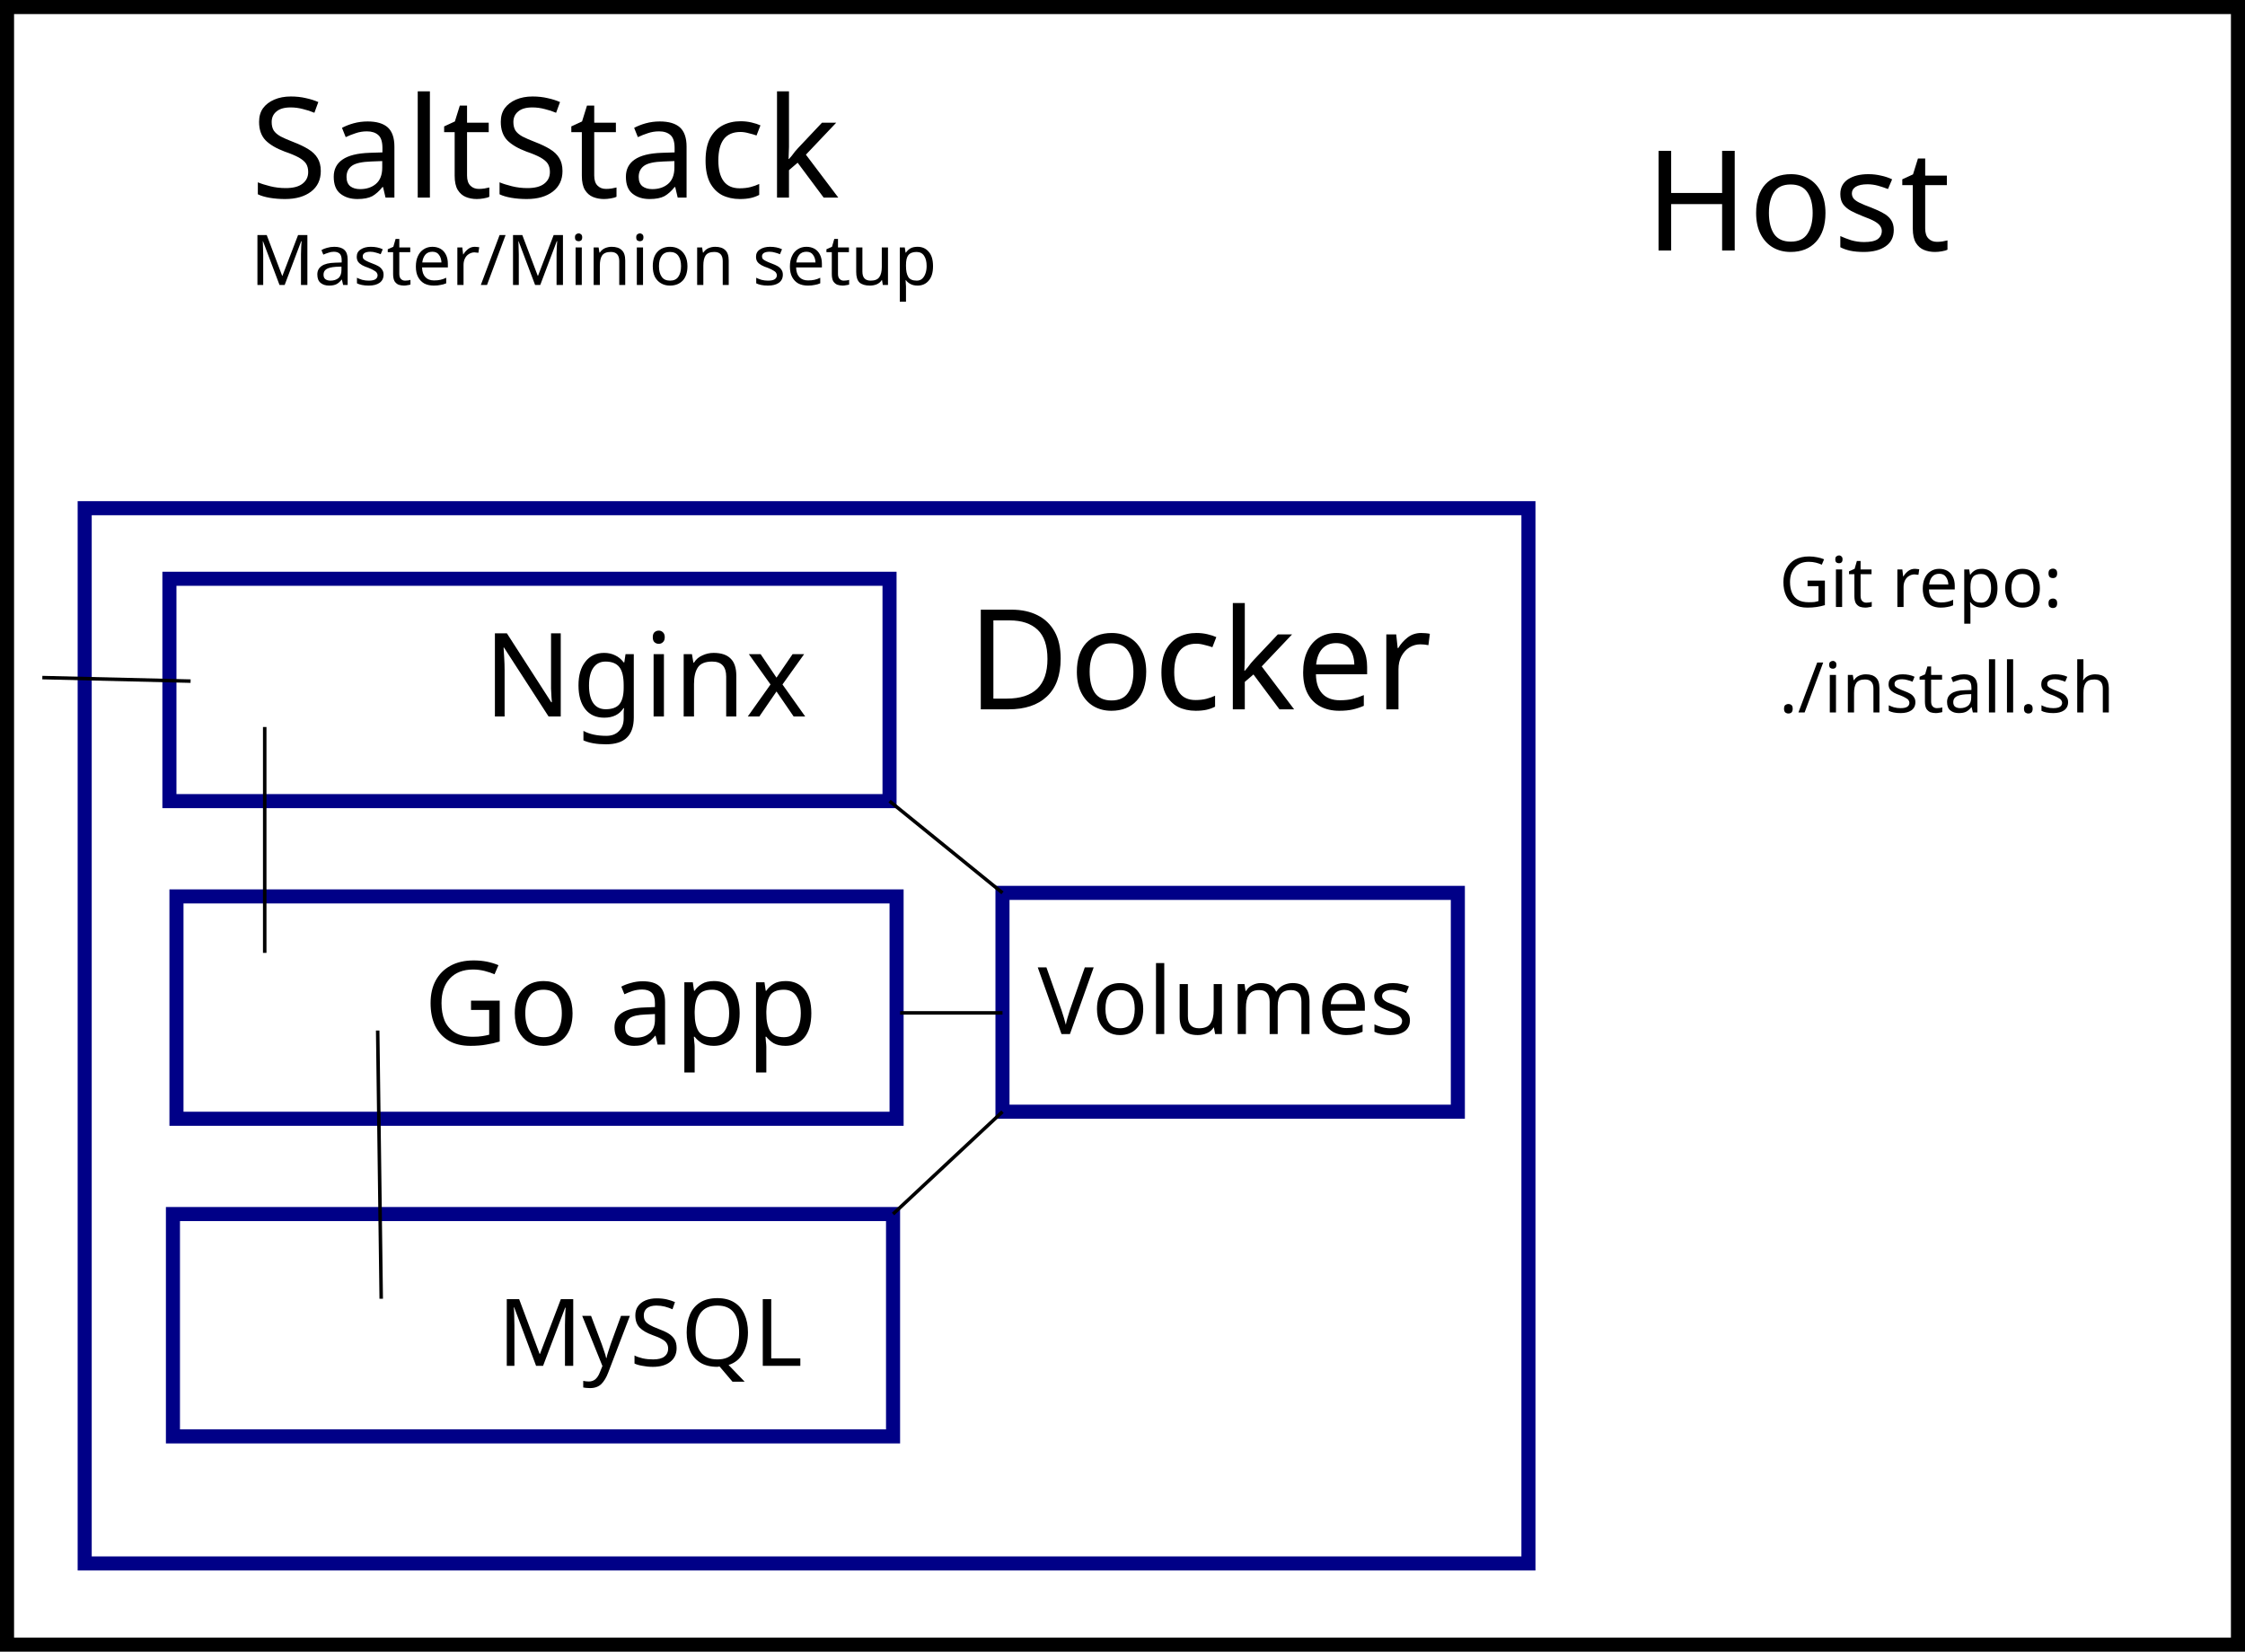
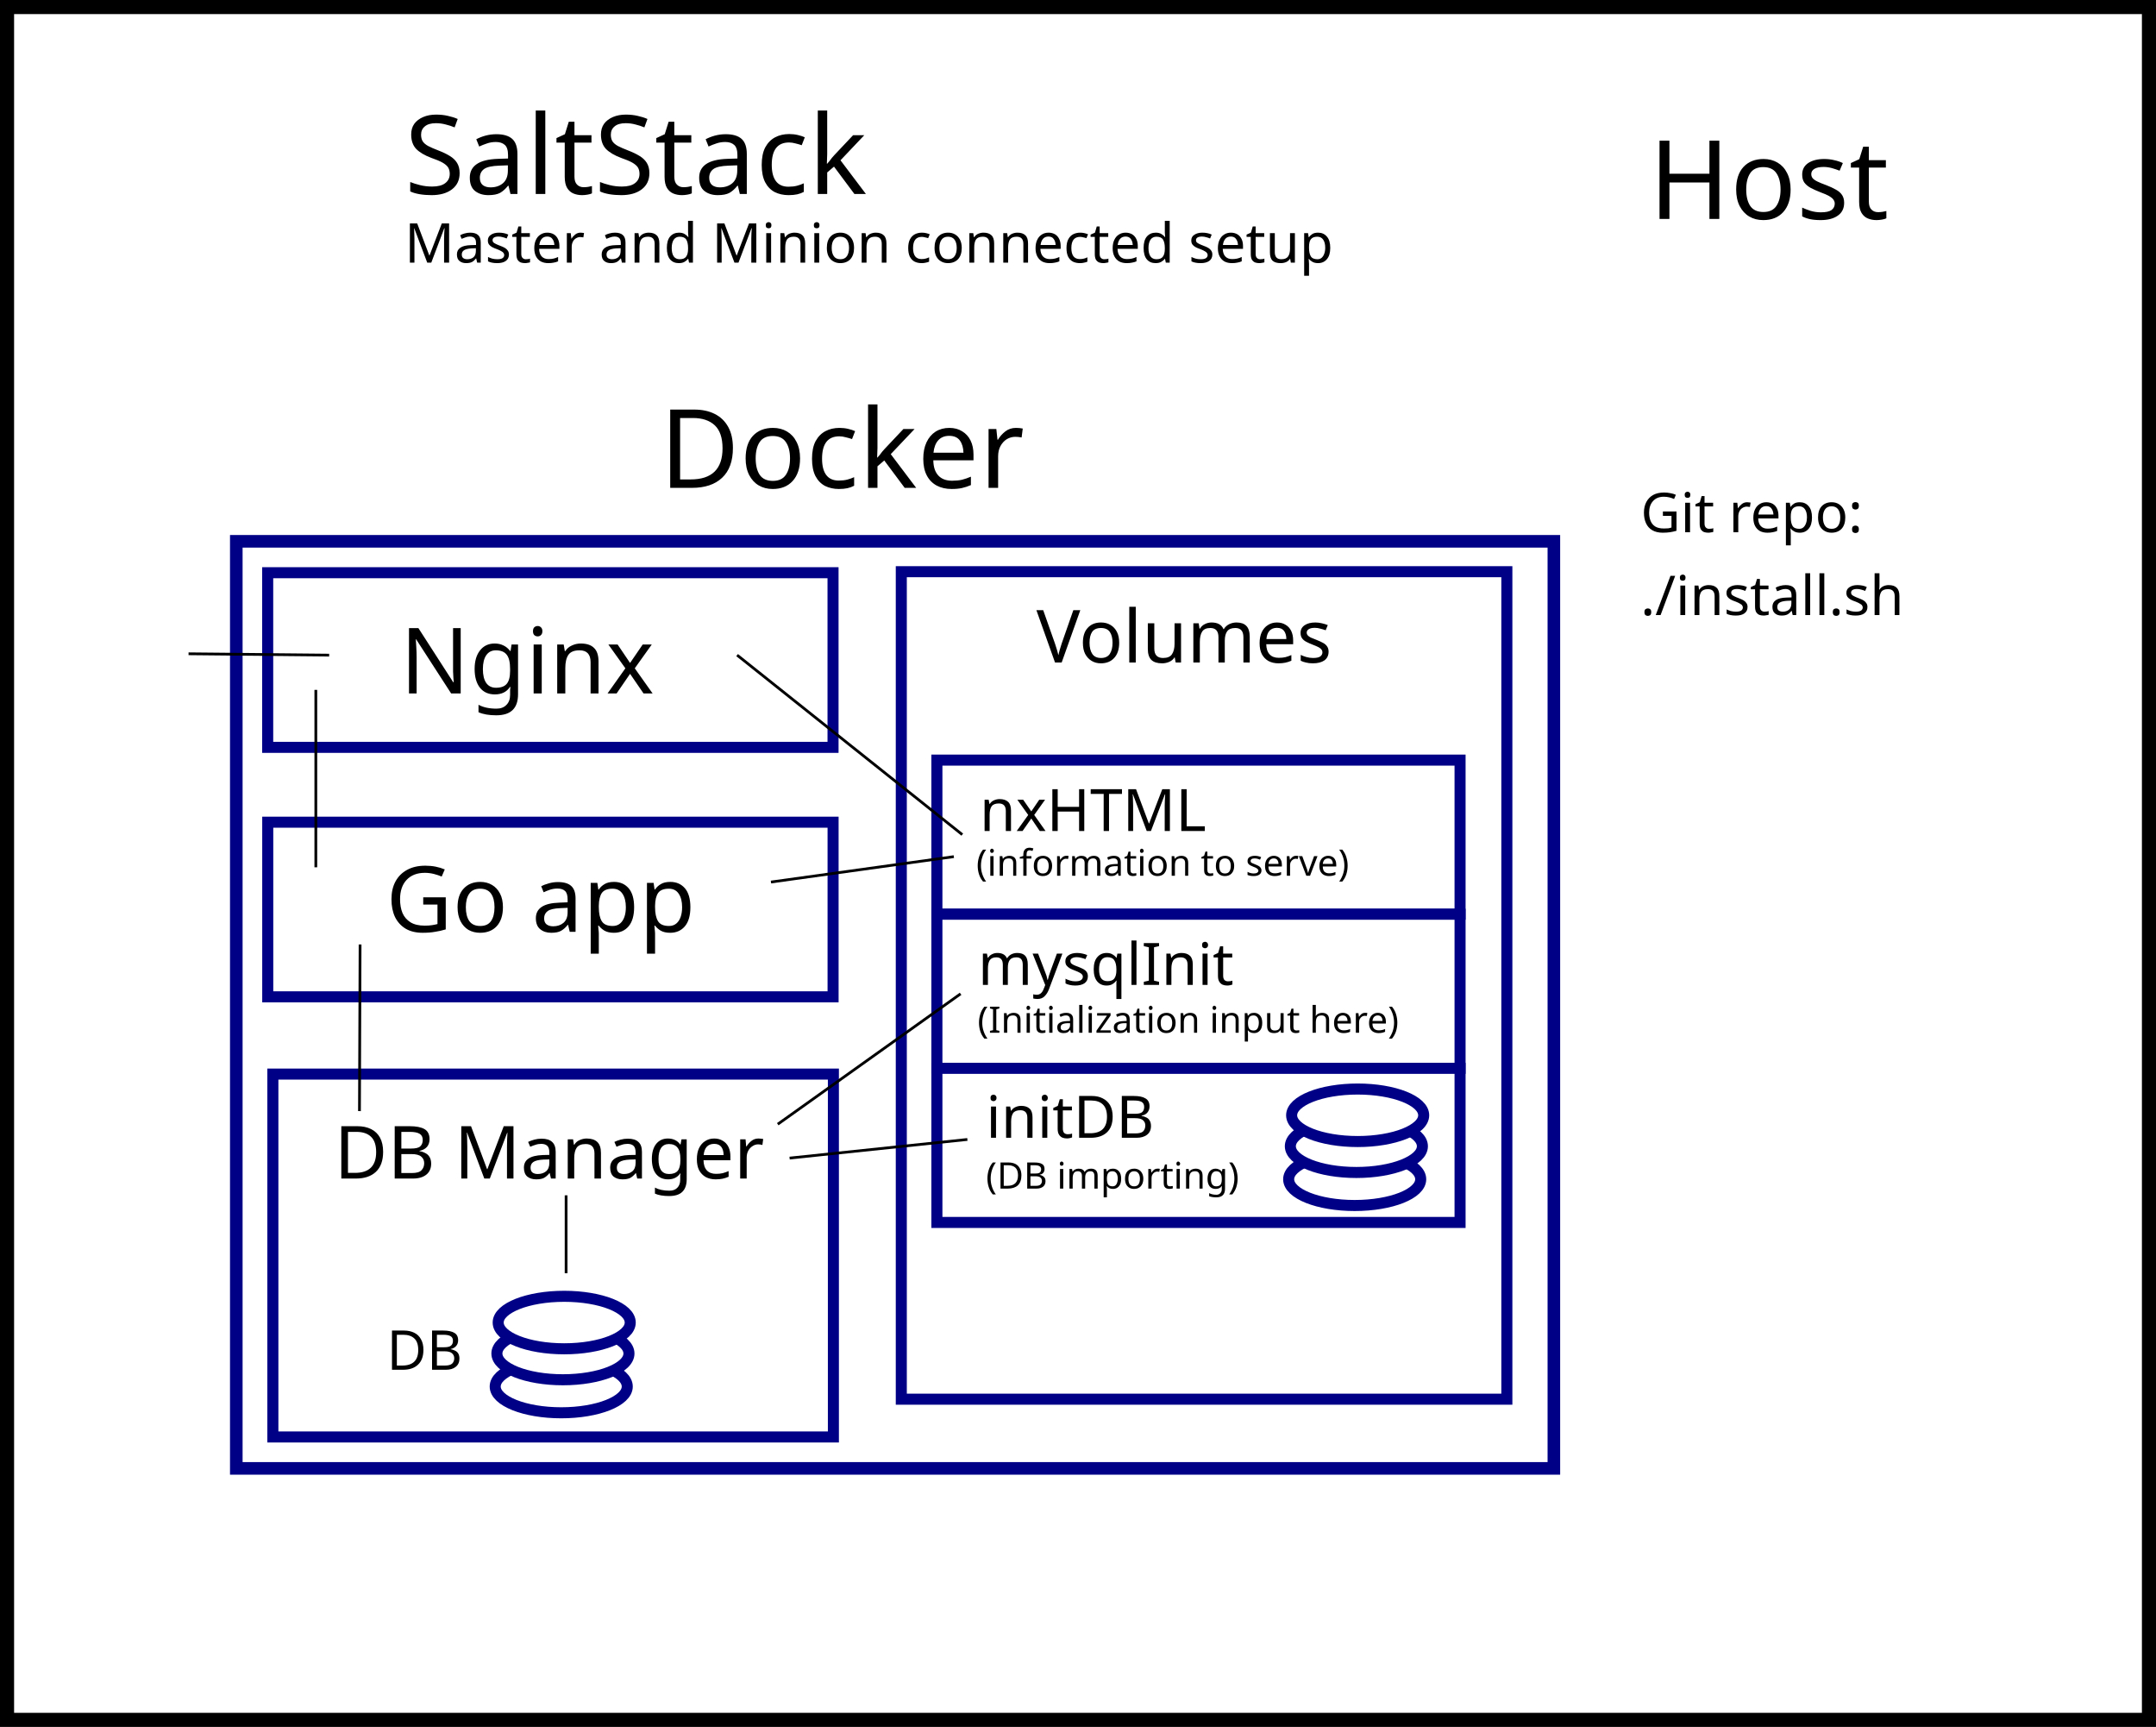
- <svg xmlns="http://www.w3.org/2000/svg" width="169.979mm" height="125.078mm" viewBox="0 0 169.979 125.078" version="1.1" id="svg8">
+ <svg xmlns="http://www.w3.org/2000/svg" width="207.932mm" height="166.505mm" viewBox="0 0 207.932 166.505" version="1.1" id="svg8">
  <defs id="defs2" />
-   <g id="layer1" transform="translate(-24.59083,-26.52528)">
-     <rect style="opacity:1;fill:#ffffff;fill-opacity:1;fill-rule:nonzero;stroke:#000000;stroke-width:1.065;stroke-linecap:butt;stroke-linejoin:miter;stroke-miterlimit:4;stroke-dasharray:none;stroke-opacity:1" id="rect4487" width="168.914" height="124.013" x="25.123" y="27.058" />
-     <rect style="opacity:1;fill:none;fill-opacity:1;fill-rule:nonzero;stroke:#000087;stroke-width:1.065;stroke-linecap:butt;stroke-linejoin:miter;stroke-miterlimit:4;stroke-dasharray:none;stroke-opacity:1" id="rect4489" width="109.313" height="79.914" x="31.003" y="65.01" />
-     <rect style="opacity:1;fill:none;fill-opacity:1;fill-rule:nonzero;stroke:#000087;stroke-width:1.065;stroke-linecap:butt;stroke-linejoin:miter;stroke-miterlimit:4;stroke-dasharray:none;stroke-opacity:1" id="rect4491" width="54.523" height="16.838" x="37.952" y="94.41" />
-     <rect style="opacity:1;fill:none;fill-opacity:1;fill-rule:nonzero;stroke:#000087;stroke-width:1.065;stroke-linecap:butt;stroke-linejoin:miter;stroke-miterlimit:4;stroke-dasharray:none;stroke-opacity:1" id="rect4491-3" width="54.523" height="16.838" x="37.685" y="118.464" />
-     <rect style="opacity:1;fill:none;fill-opacity:1;fill-rule:nonzero;stroke:#000087;stroke-width:1.065;stroke-linecap:butt;stroke-linejoin:miter;stroke-miterlimit:4;stroke-dasharray:none;stroke-opacity:1" id="rect4491-6" width="54.523" height="16.838" x="37.418" y="70.355" />
-     <text xml:space="preserve" style="font-style:normal;font-weight:normal;font-size:10.583px;line-height:6.615px;font-family:sans-serif;letter-spacing:0px;word-spacing:0px;fill:#000000;fill-opacity:1;stroke:none;stroke-width:0.265px;stroke-linecap:butt;stroke-linejoin:miter;stroke-opacity:1" x="149.136" y="45.499" id="text4522">
-       <tspan id="tspan4520" x="149.136" y="45.499" style="stroke-width:0.265px">Host</tspan>
+   <g id="layer1" transform="translate(-18.97976,-27.86083)">
+     <rect style="opacity:1;fill:#ffffff;fill-opacity:1;fill-rule:nonzero;stroke:#000000;stroke-width:1.359;stroke-linecap:butt;stroke-linejoin:miter;stroke-miterlimit:4;stroke-dasharray:none;stroke-opacity:1" id="rect4487" width="206.573" height="165.146" x="19.659" y="28.54" />
+     <rect style="opacity:1;fill:none;fill-opacity:1;fill-rule:nonzero;stroke:#000087;stroke-width:1.214;stroke-linecap:butt;stroke-linejoin:miter;stroke-miterlimit:4;stroke-dasharray:none;stroke-opacity:1" id="rect4489" width="127.071" height="89.386" x="41.769" y="80.052" />
+     <rect style="opacity:1;fill:none;fill-opacity:1;fill-rule:nonzero;stroke:#000087;stroke-width:1.065;stroke-linecap:butt;stroke-linejoin:miter;stroke-miterlimit:4;stroke-dasharray:none;stroke-opacity:1" id="rect4491" width="54.523" height="16.838" x="44.802" y="107.134" />
+     <rect style="opacity:1;fill:none;fill-opacity:1;fill-rule:nonzero;stroke:#000087;stroke-width:1.065;stroke-linecap:butt;stroke-linejoin:miter;stroke-miterlimit:4;stroke-dasharray:none;stroke-opacity:1" id="rect4491-3" width="54.059" height="34.989" x="45.296" y="131.42" />
+     <rect style="opacity:1;fill:none;fill-opacity:1;fill-rule:nonzero;stroke:#000087;stroke-width:1.065;stroke-linecap:butt;stroke-linejoin:miter;stroke-miterlimit:4;stroke-dasharray:none;stroke-opacity:1" id="rect4491-6" width="54.523" height="16.838" x="44.797" y="83.08" />
+     <text xml:space="preserve" style="font-style:normal;font-weight:normal;font-size:10.583px;line-height:6.615px;font-family:sans-serif;letter-spacing:0px;word-spacing:0px;fill:#000000;fill-opacity:1;stroke:none;stroke-width:0.265px;stroke-linecap:butt;stroke-linejoin:miter;stroke-opacity:1" x="178.001" y="48.974" id="text4522">
+       <tspan id="tspan4520" x="178.001" y="48.974" style="stroke-width:0.265px">Host</tspan>
    </text>
-     <text xml:space="preserve" style="font-style:normal;font-weight:normal;font-size:10.583px;line-height:6.615px;font-family:sans-serif;letter-spacing:0px;word-spacing:0px;fill:#000000;fill-opacity:1;stroke:none;stroke-width:0.265px;stroke-linecap:butt;stroke-linejoin:miter;stroke-opacity:1" x="97.821" y="80.244" id="text4526">
-       <tspan id="tspan4524" x="97.821" y="80.244" style="stroke-width:0.265px">Docker</tspan>
+     <text xml:space="preserve" style="font-style:normal;font-weight:normal;font-size:10.583px;line-height:6.615px;font-family:sans-serif;letter-spacing:0px;word-spacing:0px;fill:#000000;fill-opacity:1;stroke:none;stroke-width:0.265px;stroke-linecap:butt;stroke-linejoin:miter;stroke-opacity:1" x="82.586" y="74.899" id="text4526">
+       <tspan id="tspan4524" x="82.586" y="74.899" style="stroke-width:0.265px">Docker</tspan>
    </text>
-     <text xml:space="preserve" style="font-style:normal;font-weight:normal;font-size:10.583px;line-height:6.615px;font-family:sans-serif;letter-spacing:0px;word-spacing:0px;fill:#000000;fill-opacity:1;stroke:none;stroke-width:0.265px;stroke-linecap:butt;stroke-linejoin:miter;stroke-opacity:1" x="43.565" y="41.49" id="text4530">
-       <tspan id="tspan4528" x="43.565" y="41.49" style="stroke-width:0.265px">SaltStack</tspan>
-       <tspan x="43.565" y="48.105" style="font-size:5.292px;stroke-width:0.265px" id="tspan4594">Master/Minion setup</tspan>
+     <text xml:space="preserve" style="font-style:normal;font-weight:normal;font-size:10.583px;line-height:6.615px;font-family:sans-serif;letter-spacing:0px;word-spacing:0px;fill:#000000;fill-opacity:1;stroke:none;stroke-width:0.265px;stroke-linecap:butt;stroke-linejoin:miter;stroke-opacity:1" x="57.997" y="46.568" id="text4530">
+       <tspan id="tspan4528" x="57.997" y="46.568" style="stroke-width:0.265px">SaltStack</tspan>
+       <tspan x="57.997" y="53.183" style="font-size:5.292px;stroke-width:0.265px" id="tspan4594">Master and Minion connected setup</tspan>
    </text>
-     <text xml:space="preserve" style="font-style:normal;font-weight:normal;font-size:10.583px;line-height:6.615px;font-family:sans-serif;letter-spacing:0px;word-spacing:0px;fill:#000000;fill-opacity:1;stroke:none;stroke-width:0.265px;stroke-linecap:butt;stroke-linejoin:miter;stroke-opacity:1" x="159.293" y="72.494" id="text4534">
-       <tspan x="159.293" y="72.494" style="font-size:5.292px;stroke-width:0.265px" id="tspan4536">Git repo:</tspan>
-       <tspan x="159.293" y="80.483" style="font-size:5.292px;stroke-width:0.265px" id="tspan4546">./install.sh</tspan>
+     <text xml:space="preserve" style="font-style:normal;font-weight:normal;font-size:10.583px;line-height:6.615px;font-family:sans-serif;letter-spacing:0px;word-spacing:0px;fill:#000000;fill-opacity:1;stroke:none;stroke-width:0.265px;stroke-linecap:butt;stroke-linejoin:miter;stroke-opacity:1" x="177.2" y="79.175" id="text4534">
+       <tspan x="177.2" y="79.175" style="font-size:5.292px;stroke-width:0.265px" id="tspan4536">Git repo:</tspan>
+       <tspan x="177.2" y="87.165" style="font-size:5.292px;stroke-width:0.265px" id="tspan4546">./install.sh</tspan>
    </text>
-     <text xml:space="preserve" style="font-style:normal;font-weight:normal;font-size:10.583px;line-height:6.615px;font-family:sans-serif;letter-spacing:0px;word-spacing:0px;fill:#000000;fill-opacity:1;stroke:none;stroke-width:0.265px;stroke-linecap:butt;stroke-linejoin:miter;stroke-opacity:1" x="61.205" y="80.779" id="text4550">
-       <tspan id="tspan4548" x="61.205" y="80.779" style="font-size:8.819px;stroke-width:0.265px">Nginx</tspan>
+     <text xml:space="preserve" style="font-style:normal;font-weight:normal;font-size:10.583px;line-height:6.615px;font-family:sans-serif;letter-spacing:0px;word-spacing:0px;fill:#000000;fill-opacity:1;stroke:none;stroke-width:0.265px;stroke-linecap:butt;stroke-linejoin:miter;stroke-opacity:1" x="57.566" y="94.721" id="text4550">
+       <tspan id="tspan4548" x="57.566" y="94.721" style="font-size:8.819px;stroke-width:0.265px">Nginx</tspan>
    </text>
-     <text xml:space="preserve" style="font-style:normal;font-weight:normal;font-size:10.583px;line-height:6.615px;font-family:sans-serif;letter-spacing:0px;word-spacing:0px;fill:#000000;fill-opacity:1;stroke:none;stroke-width:0.265px;stroke-linecap:butt;stroke-linejoin:miter;stroke-opacity:1" x="56.661" y="105.635" id="text4554">
-       <tspan id="tspan4552" x="56.661" y="105.635" style="font-size:8.819px;stroke-width:0.265px">Go app</tspan>
+     <text xml:space="preserve" style="font-style:normal;font-weight:normal;font-size:10.583px;line-height:6.615px;font-family:sans-serif;letter-spacing:0px;word-spacing:0px;fill:#000000;fill-opacity:1;stroke:none;stroke-width:0.265px;stroke-linecap:butt;stroke-linejoin:miter;stroke-opacity:1" x="56.202" y="117.706" id="text4554">
+       <tspan id="tspan4552" x="56.202" y="117.706" style="font-size:8.819px;stroke-width:0.265px">Go app</tspan>
    </text>
-     <text xml:space="preserve" style="font-style:normal;font-weight:normal;font-size:10.583px;line-height:6.615px;font-family:sans-serif;letter-spacing:0px;word-spacing:0px;fill:#000000;fill-opacity:1;stroke:none;stroke-width:0.265px;stroke-linecap:butt;stroke-linejoin:miter;stroke-opacity:1" x="62.274" y="129.957" id="text4558">
-       <tspan id="tspan4556" x="62.274" y="129.957" style="font-size:7.056px;stroke-width:0.265px">MySQL</tspan>
+     <text xml:space="preserve" style="font-style:normal;font-weight:normal;font-size:10.583px;line-height:6.615px;font-family:sans-serif;letter-spacing:0px;word-spacing:0px;fill:#000000;fill-opacity:1;stroke:none;stroke-width:0.265px;stroke-linecap:butt;stroke-linejoin:miter;stroke-opacity:1" x="51.21" y="141.493" id="text4558">
+       <tspan x="51.21" y="141.493" style="font-size:7.056px;stroke-width:0.265px" id="tspan37">DB Manager</tspan>
    </text>
-     <rect style="opacity:1;fill:none;fill-opacity:1;fill-rule:nonzero;stroke:#000087;stroke-width:1.065;stroke-linecap:butt;stroke-linejoin:miter;stroke-miterlimit:4;stroke-dasharray:none;stroke-opacity:1" id="rect4560" width="34.478" height="16.571" x="100.493" y="94.142" />
-     <text xml:space="preserve" style="font-style:normal;font-weight:normal;font-size:10.583px;line-height:6.615px;font-family:sans-serif;letter-spacing:0px;word-spacing:0px;fill:#000000;fill-opacity:1;stroke:none;stroke-width:0.265px;stroke-linecap:butt;stroke-linejoin:miter;stroke-opacity:1" x="103.166" y="104.833" id="text4564">
-       <tspan id="tspan4562" x="103.166" y="104.833" style="font-size:7.056px;stroke-width:0.265px">Volumes</tspan>
+     <rect style="opacity:1;fill:none;fill-opacity:1;fill-rule:nonzero;stroke:#000087;stroke-width:1.065;stroke-linecap:butt;stroke-linejoin:miter;stroke-miterlimit:4;stroke-dasharray:none;stroke-opacity:1" id="rect4560" width="58.402" height="79.784" x="105.904" y="82.982" ry="0" />
+     <text xml:space="preserve" style="font-style:normal;font-weight:normal;font-size:10.583px;line-height:6.615px;font-family:sans-serif;letter-spacing:0px;word-spacing:0px;fill:#000000;fill-opacity:1;stroke:none;stroke-width:0.265px;stroke-linecap:butt;stroke-linejoin:miter;stroke-opacity:1" x="118.935" y="91.737" id="text4564">
+       <tspan id="tspan4562" x="118.935" y="91.737" style="font-size:7.056px;stroke-width:0.265px">Volumes</tspan>
    </text>
-     <path style="fill:none;fill-rule:evenodd;stroke:#000000;stroke-width:0.265px;stroke-linecap:butt;stroke-linejoin:miter;stroke-opacity:1" d="m 91.941,87.193 8.553,6.949" id="path4578" />
-     <path style="fill:none;fill-rule:evenodd;stroke:#000000;stroke-width:0.265px;stroke-linecap:butt;stroke-linejoin:miter;stroke-opacity:1" d="m 92.743,103.23 h 7.751" id="path4584" />
-     <path style="fill:none;fill-rule:evenodd;stroke:#000000;stroke-width:0.265px;stroke-linecap:butt;stroke-linejoin:miter;stroke-opacity:1" d="m 92.208,118.464 8.285,-7.751" id="path4586" />
-     <path style="fill:none;fill-rule:evenodd;stroke:#000000;stroke-width:0.265px;stroke-linecap:butt;stroke-linejoin:miter;stroke-opacity:1" d="M 53.454,124.878 53.187,104.566" id="path4588" />
-     <path style="fill:none;fill-rule:evenodd;stroke:#000000;stroke-width:0.265px;stroke-linecap:butt;stroke-linejoin:miter;stroke-opacity:1" d="M 44.634,98.686 V 81.581" id="path4590" />
-     <path style="fill:none;fill-rule:evenodd;stroke:#000000;stroke-width:0.265px;stroke-linecap:butt;stroke-linejoin:miter;stroke-opacity:1" d="M 39.021,78.106 27.796,77.839" id="path4592" />
+     <path style="fill:none;fill-rule:evenodd;stroke:#000000;stroke-width:0.265px;stroke-linecap:butt;stroke-linejoin:miter;stroke-opacity:1" d="m 53.648,134.99 0.059,-16.067" id="path4588" />
+     <path style="fill:none;fill-rule:evenodd;stroke:#000000;stroke-width:0.265px;stroke-linecap:butt;stroke-linejoin:miter;stroke-opacity:1" d="M 49.439,111.483 V 94.377" id="path4590" />
+     <path style="fill:none;fill-rule:evenodd;stroke:#000000;stroke-width:0.265px;stroke-linecap:butt;stroke-linejoin:miter;stroke-opacity:1" d="M 50.724,91.027 37.165,90.896 v 0" id="path4592" />
+     <text xml:space="preserve" style="font-style:normal;font-weight:normal;font-size:4.233px;line-height:6.615px;font-family:sans-serif;letter-spacing:0px;word-spacing:0px;fill:#000000;fill-opacity:1;stroke:none;stroke-width:0.265px;stroke-linecap:butt;stroke-linejoin:miter;stroke-opacity:1" x="112.066" y="133.559" id="text4527" />
+     <rect y="101.148" x="109.337" height="14.859" width="50.456" id="rect4774" style="opacity:1;fill:#ffffff;fill-opacity:1;fill-rule:nonzero;stroke:#000087;stroke-width:1.065;stroke-linecap:butt;stroke-linejoin:miter;stroke-miterlimit:4;stroke-dasharray:none;stroke-opacity:1" />
+     <text xml:space="preserve" style="font-style:normal;font-weight:normal;font-size:10.583px;line-height:6.615px;font-family:sans-serif;letter-spacing:0px;word-spacing:0px;fill:#000000;fill-opacity:1;stroke:none;stroke-width:0.265px;stroke-linecap:butt;stroke-linejoin:miter;stroke-opacity:1" x="113.453" y="107.987" id="text4518">
+       <tspan id="tspan4516" x="113.453" y="107.987" style="font-size:5.644px;stroke-width:0.265px">nxHTML</tspan>
+       <tspan x="113.453" y="115.884" style="font-size:3.528px;stroke-width:0.265px" id="tspan4593" />
+     </text>
+     <text xml:space="preserve" style="font-style:normal;font-weight:normal;font-size:10.583px;line-height:6.615px;font-family:sans-serif;letter-spacing:0px;word-spacing:0px;fill:#000000;fill-opacity:1;stroke:none;stroke-width:0.265px;stroke-linecap:butt;stroke-linejoin:miter;stroke-opacity:1" x="113.132" y="112.295" id="text4597">
+       <tspan id="tspan4595" x="113.132" y="112.295" style="font-size:3.528px;stroke-width:0.265px">(information to serve)</tspan>
+     </text>
+     <rect y="116.007" x="109.337" height="14.859" width="50.456" id="rect4774-7" style="opacity:1;fill:#ffffff;fill-opacity:1;fill-rule:nonzero;stroke:#000087;stroke-width:1.065;stroke-linecap:butt;stroke-linejoin:miter;stroke-miterlimit:4;stroke-dasharray:none;stroke-opacity:1" />
+     <text xml:space="preserve" style="font-style:normal;font-weight:normal;font-size:5.644px;line-height:6.615px;font-family:sans-serif;letter-spacing:0px;word-spacing:0px;fill:#000000;fill-opacity:1;stroke:none;stroke-width:0.265px;stroke-linecap:butt;stroke-linejoin:miter;stroke-opacity:1" x="113.289" y="122.824" id="text4523">mysqlInit</text>
+     <text id="text4764" y="127.437" x="113.256" style="font-style:normal;font-weight:normal;font-size:10.583px;line-height:6.615px;font-family:sans-serif;letter-spacing:0px;word-spacing:0px;fill:#000000;fill-opacity:1;stroke:none;stroke-width:0.265px;stroke-linecap:butt;stroke-linejoin:miter;stroke-opacity:1" xml:space="preserve">
+       <tspan style="font-size:3.528px;stroke-width:0.265px" y="127.437" x="113.256" id="tspan4762">(Initialization input here)</tspan>
+     </text>
+     <rect y="130.866" x="109.337" height="14.859" width="50.456" id="rect4774-7-7" style="opacity:1;fill:#ffffff;fill-opacity:1;fill-rule:nonzero;stroke:#000087;stroke-width:1.065;stroke-linecap:butt;stroke-linejoin:miter;stroke-miterlimit:4;stroke-dasharray:none;stroke-opacity:1" />
+     <text id="text4768" y="142.459" x="114.072" style="font-style:normal;font-weight:normal;font-size:3.528px;line-height:6.615px;font-family:sans-serif;letter-spacing:0px;word-spacing:0px;fill:#000000;fill-opacity:1;stroke:none;stroke-width:0.265px;stroke-linecap:butt;stroke-linejoin:miter;stroke-opacity:1" xml:space="preserve">
+       <tspan style="font-size:3.528px;stroke-width:0.265px" y="142.459" x="114.072" id="tspan4766">(DB importing)</tspan>
+     </text>
+     <text id="text4772" y="137.561" x="114.072" style="font-style:normal;font-weight:normal;font-size:10.583px;line-height:6.615px;font-family:sans-serif;letter-spacing:0px;word-spacing:0px;fill:#000000;fill-opacity:1;stroke:none;stroke-width:0.265px;stroke-linecap:butt;stroke-linejoin:miter;stroke-opacity:1" xml:space="preserve">
+       <tspan style="font-size:5.644px;stroke-width:0.265px" y="137.561" x="114.072" id="tspan4770">initDB</tspan>
+     </text>
+     <path id="path4812" d="M 90.069,91.024 C 111.786,108.332 111.786,108.332 111.786,108.332" style="fill:none;fill-rule:evenodd;stroke:#000000;stroke-width:0.265px;stroke-linecap:butt;stroke-linejoin:miter;stroke-opacity:1" />
+     <path id="path4816" d="m 93.335,112.904 c 17.635,-2.449 17.635,-2.449 17.635,-2.449" style="fill:none;fill-rule:evenodd;stroke:#000000;stroke-width:0.265px;stroke-linecap:butt;stroke-linejoin:miter;stroke-opacity:1" />
+     <path id="path4818" d="M 93.988,136.254 111.623,123.681" style="fill:none;fill-rule:evenodd;stroke:#000000;stroke-width:0.265px;stroke-linecap:butt;stroke-linejoin:miter;stroke-opacity:1" />
+     <path id="path4820" d="m 95.131,139.52 17.145,-1.796" style="fill:none;fill-rule:evenodd;stroke:#000000;stroke-width:0.265px;stroke-linecap:butt;stroke-linejoin:miter;stroke-opacity:1" />
+     <ellipse ry="2.531" rx="6.368" cy="141.561" cx="149.63" id="path4822" style="opacity:1;fill:#ffffff;fill-opacity:1;fill-rule:nonzero;stroke:#000087;stroke-width:1.065;stroke-linecap:butt;stroke-linejoin:miter;stroke-miterlimit:4;stroke-dasharray:none;stroke-opacity:1" />
+     <ellipse ry="2.531" rx="6.368" cy="138.377" cx="149.793" id="path4822-9" style="opacity:1;fill:#ffffff;fill-opacity:1;fill-rule:nonzero;stroke:#000087;stroke-width:1.065;stroke-linecap:butt;stroke-linejoin:miter;stroke-miterlimit:4;stroke-dasharray:none;stroke-opacity:1" />
+     <ellipse ry="2.531" rx="6.368" cy="135.393" cx="149.917" id="path4822-8" style="opacity:1;fill:#ffffff;fill-opacity:1;fill-rule:nonzero;stroke:#000087;stroke-width:1.065;stroke-linecap:butt;stroke-linejoin:miter;stroke-miterlimit:4;stroke-dasharray:none;stroke-opacity:1" />
+     <ellipse ry="2.531" rx="6.368" cy="161.546" cx="73.107" id="path4822-0" style="opacity:1;fill:#ffffff;fill-opacity:1;fill-rule:nonzero;stroke:#000087;stroke-width:1.065;stroke-linecap:butt;stroke-linejoin:miter;stroke-miterlimit:4;stroke-dasharray:none;stroke-opacity:1" />
+     <ellipse ry="2.531" rx="6.368" cy="158.362" cx="73.27" id="path4822-9-1" style="opacity:1;fill:#ffffff;fill-opacity:1;fill-rule:nonzero;stroke:#000087;stroke-width:1.065;stroke-linecap:butt;stroke-linejoin:miter;stroke-miterlimit:4;stroke-dasharray:none;stroke-opacity:1" />
+     <ellipse ry="2.531" rx="6.368" cy="155.377" cx="73.394" id="path4822-8-0" style="opacity:1;fill:#ffffff;fill-opacity:1;fill-rule:nonzero;stroke:#000087;stroke-width:1.065;stroke-linecap:butt;stroke-linejoin:miter;stroke-miterlimit:4;stroke-dasharray:none;stroke-opacity:1" />
+     <path id="path4892" d="m 73.577,143.112 c 0,7.511 0,7.511 0,7.511" style="fill:none;fill-rule:evenodd;stroke:#000000;stroke-width:0.265px;stroke-linecap:butt;stroke-linejoin:miter;stroke-opacity:1" />
+     <text id="text4896" y="159.931" x="56.269" style="font-style:normal;font-weight:normal;font-size:10.583px;line-height:6.615px;font-family:sans-serif;letter-spacing:0px;word-spacing:0px;fill:#000000;fill-opacity:1;stroke:none;stroke-width:0.265px;stroke-linecap:butt;stroke-linejoin:miter;stroke-opacity:1" xml:space="preserve">
+       <tspan style="font-size:5.292px;stroke-width:0.265px" y="159.931" x="56.269" id="tspan4894">DB</tspan>
+     </text>
  </g>
</svg>
